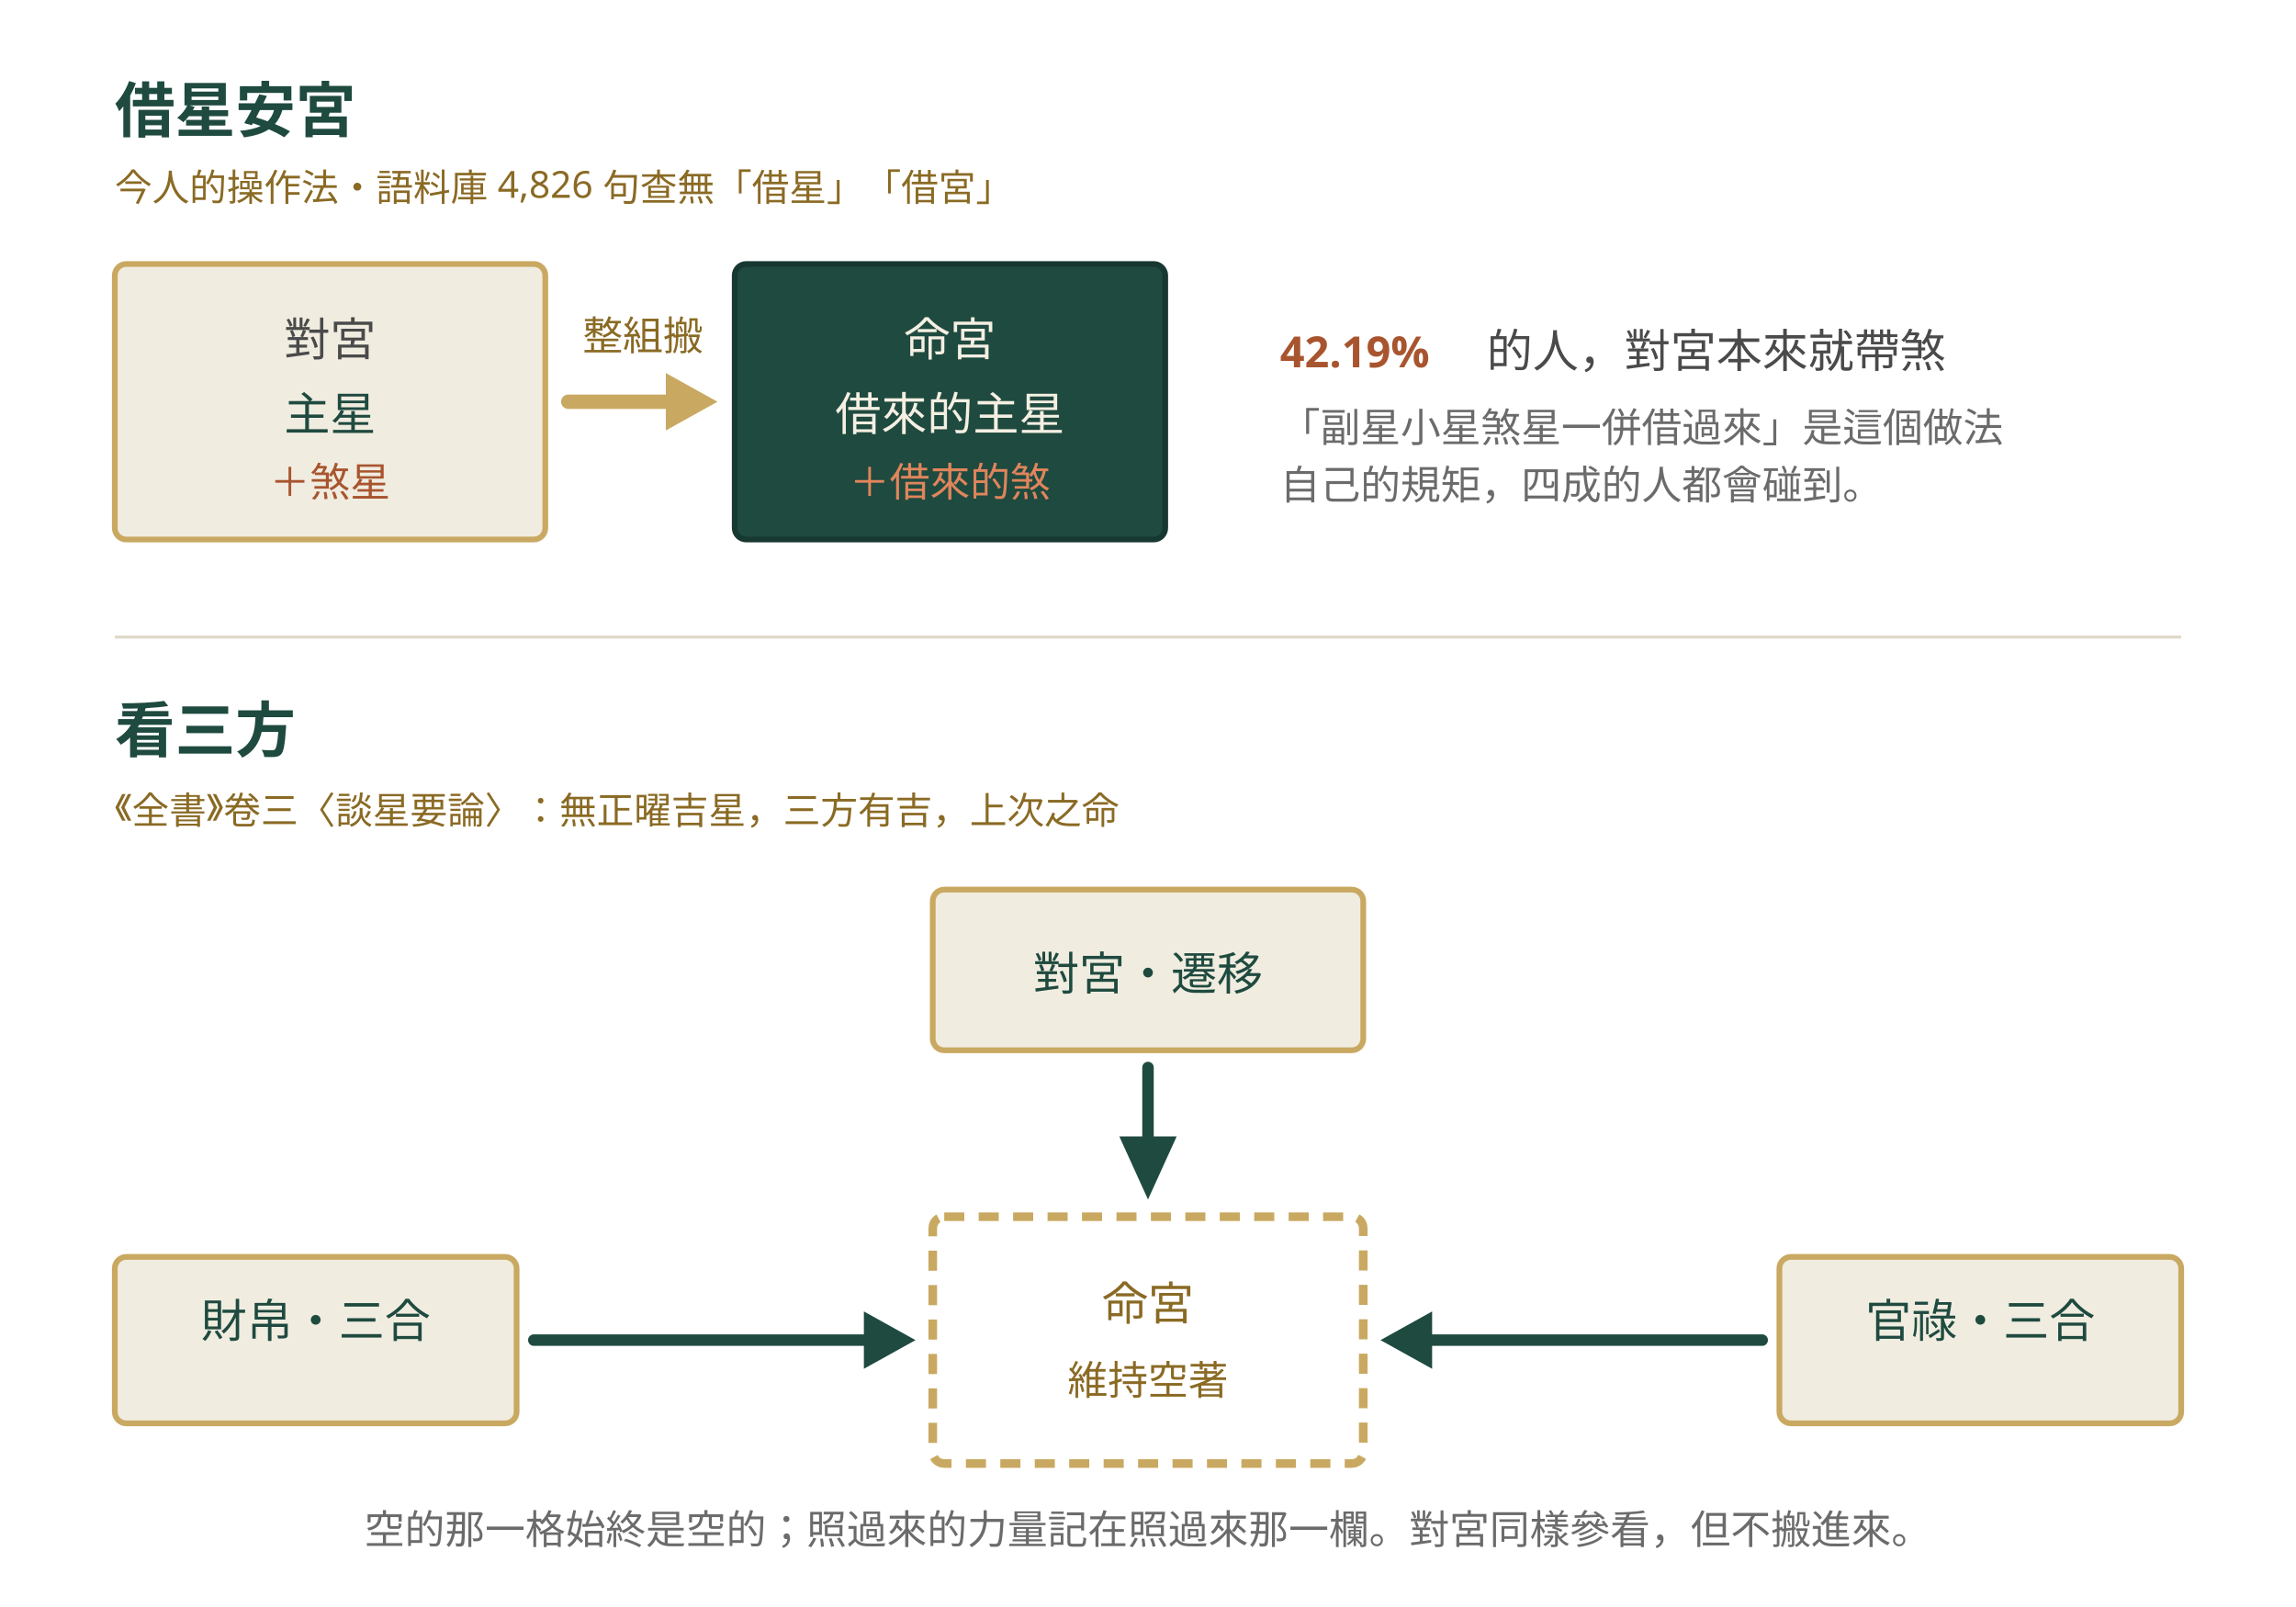
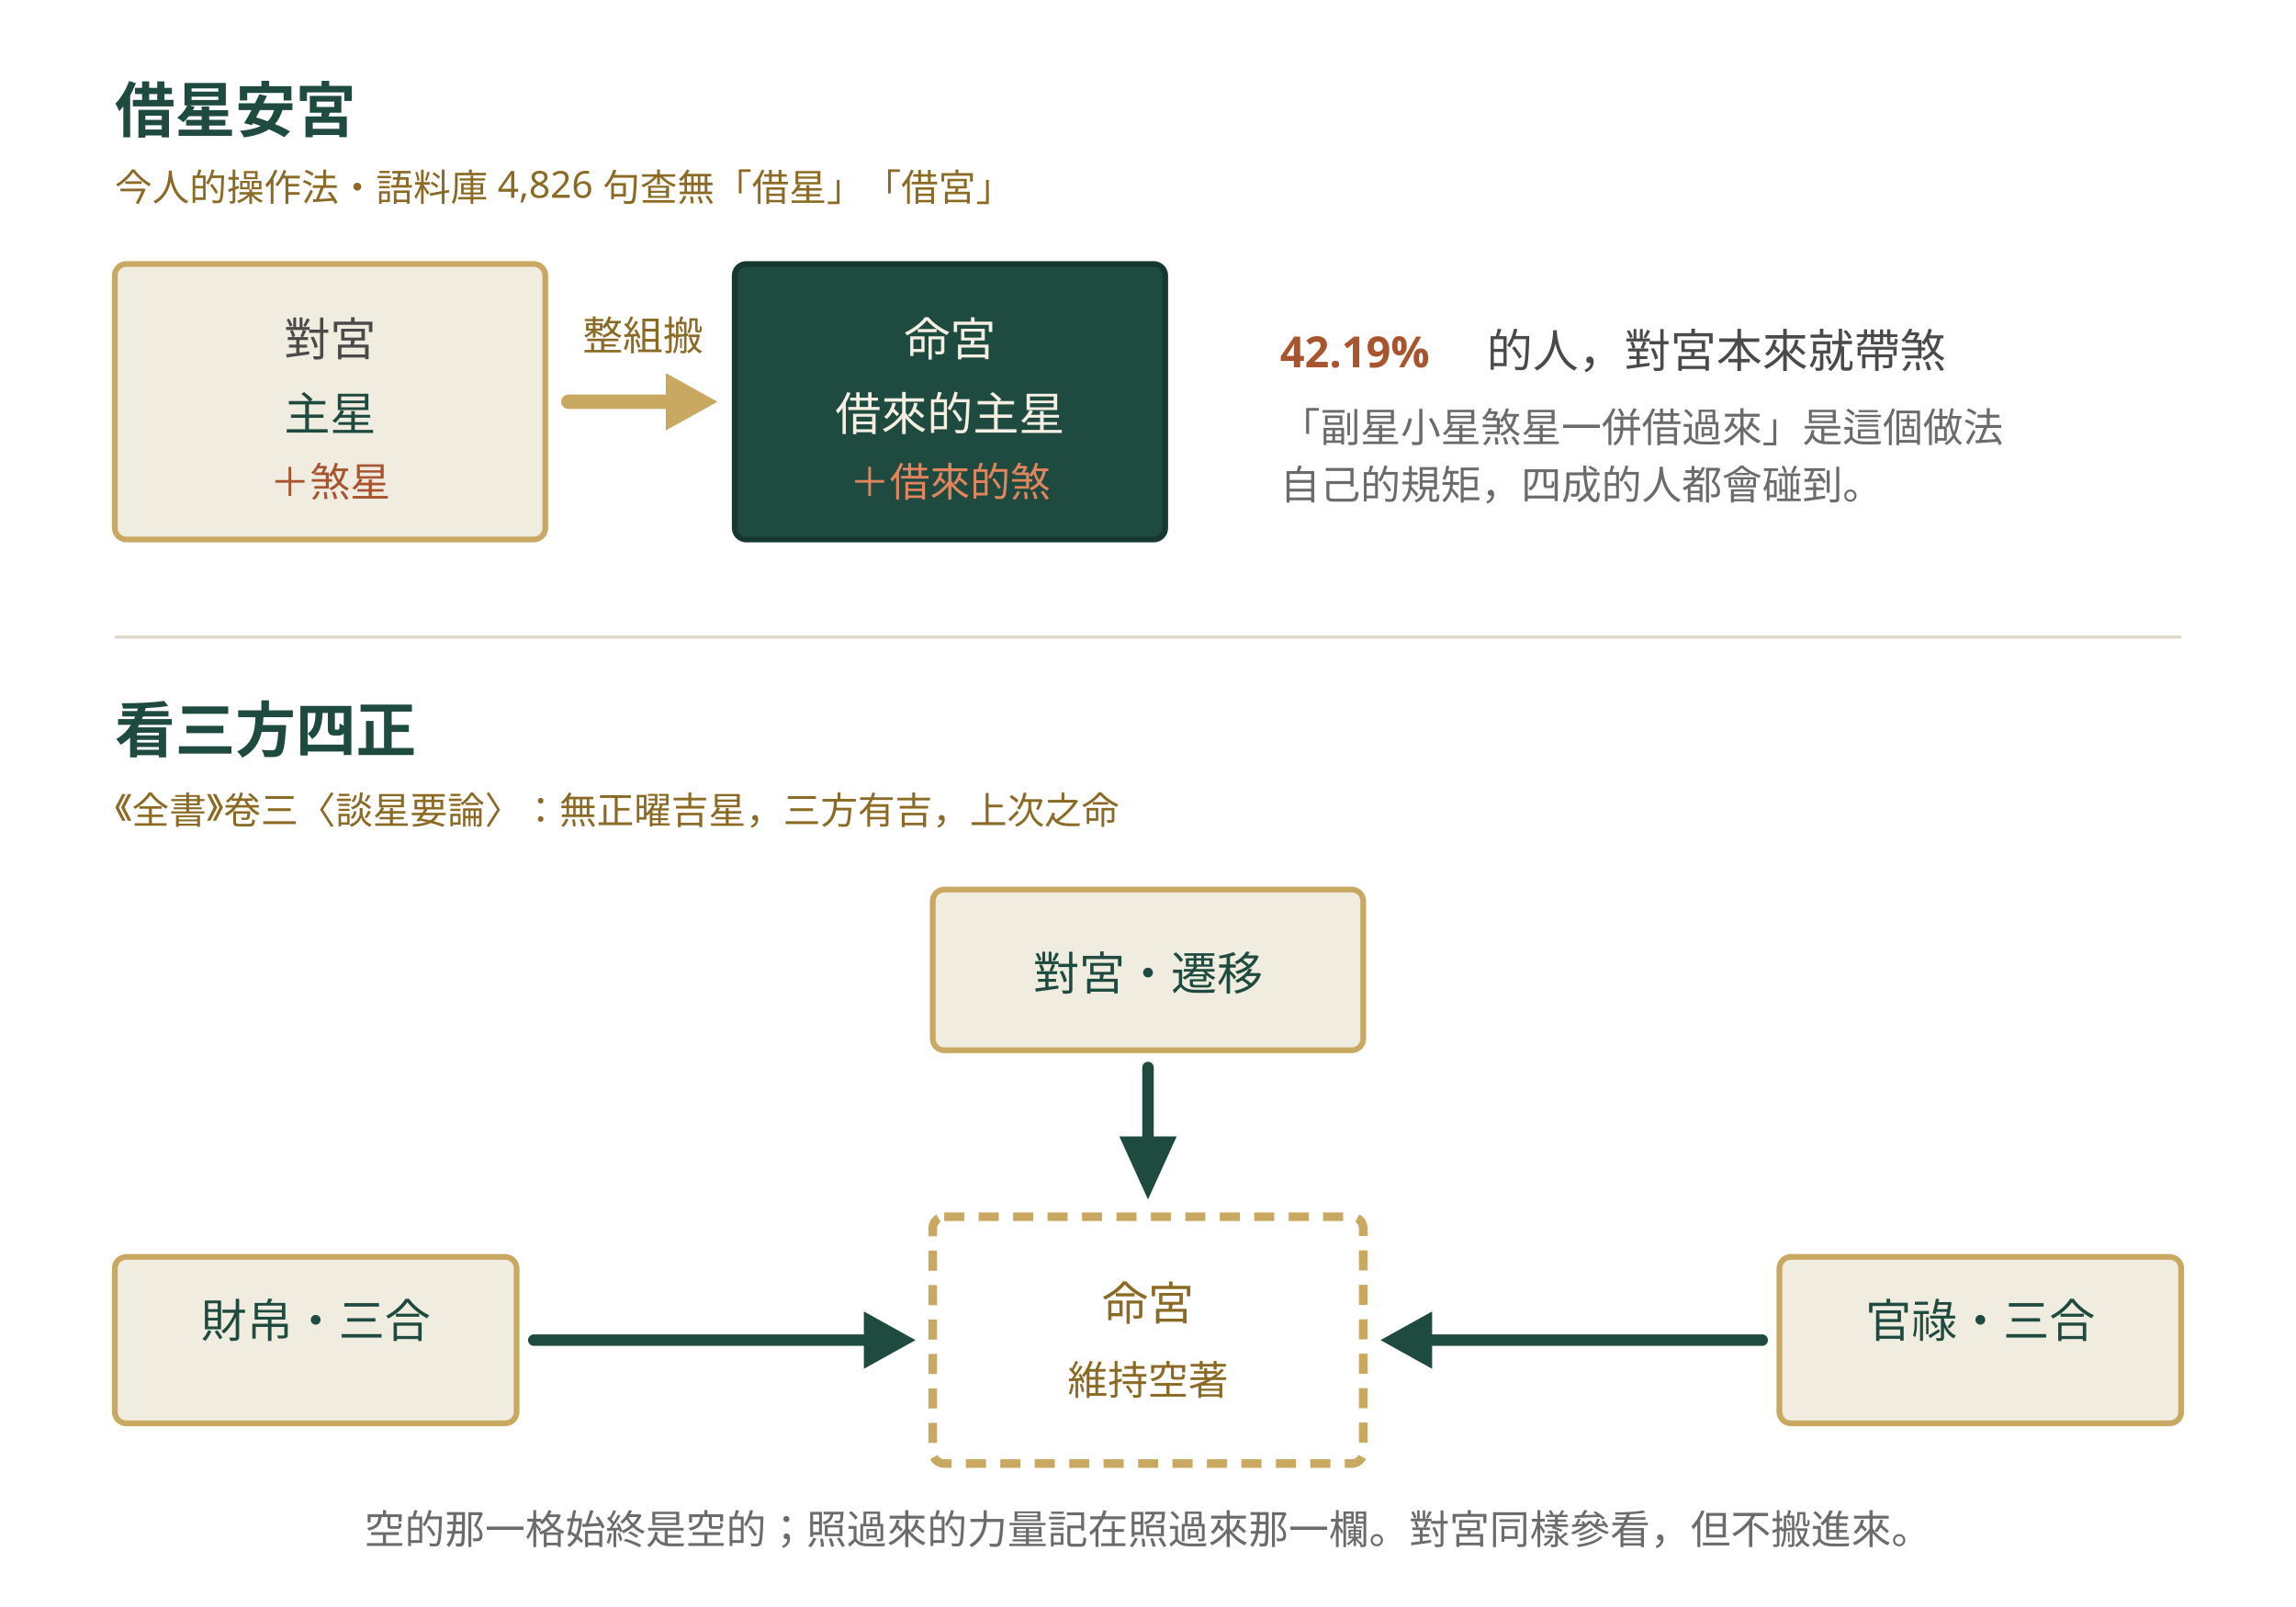
- <svg xmlns="http://www.w3.org/2000/svg" viewBox="0 0 800 560" width="800" height="560" role="img" aria-label="兩種做法對照。上半借星安宮：把對宮的主星連同煞星整組搬進命宮，實測命宮無正曜的盤有四成二對宮本來就帶煞。下半看三方：命宮維持空著，由對宮與三合的財帛官祿兩宮照過來，空格始終是空的。">
+ <svg xmlns="http://www.w3.org/2000/svg" viewBox="0 0 800 560" width="800" height="560" role="img" aria-label="兩種做法對照。上半借星安宮：把對宮的主星連同煞星整組搬進命宮，實測命宮無正曜的盤有四成二對宮本來就帶煞。下半看三方四正：命宮維持空著，由對宮與三合的財帛官祿兩宮照過來，空格始終是空的。">
  <style>
    text { font-family: "Noto Sans TC", "Microsoft JhengHei", "PingFang TC", "Heiti TC", sans-serif; }
    .h  { font-size: 21px; font-weight: 700; }
    .t2 { font-size: 16px; }
    .sm { font-size: 14px; }
    .num{ font-size: 15px; font-weight: 700; }
    .cap{ font-size: 14px; fill: #6b6b6b; }
    .src{ font-size: 13px; fill: #8a6a24; }
  </style>
  <rect x="0" y="0" width="800" height="560" fill="#ffffff" />
  <text class="h" x="40" y="46" fill="#1f4a3f">借星安宮</text>
  <text class="src" x="40" y="70">今人的操作法・語料庫 4,826 句查無「借星」「借宮」</text>
  <rect x="40" y="92" width="150" height="96" rx="4" fill="#f0ece0" stroke="#c9a961" stroke-width="2" />
  <text class="t2" x="115" y="124" text-anchor="middle" fill="#4a4a4a">對宮</text>
  <text class="t2" x="115" y="150" text-anchor="middle" fill="#1f4a3f">主星</text>
  <text class="sm" x="115" y="173" text-anchor="middle" fill="#a8552f">＋煞星</text>
  <path d="M 198 140 L 240 140" fill="none" stroke="#c9a961" stroke-width="5" stroke-linecap="round" />
  <path d="M 250 140 L 232 130 L 232 150 Z" fill="#c9a961" />
  <text class="sm" x="224" y="122" text-anchor="middle" fill="#8a6a24">整組搬</text>
  <rect x="256" y="92" width="150" height="96" rx="4" fill="#1f4a3f" stroke="#163830" stroke-width="2" />
  <text class="t2" x="331" y="124" text-anchor="middle" fill="#f5efe3">命宮</text>
  <text class="t2" x="331" y="150" text-anchor="middle" fill="#f5efe3">借來的主星</text>
  <text class="sm" x="331" y="173" text-anchor="middle" fill="#e0855c">＋借來的煞</text>
  <text class="num" x="446" y="128" fill="#a8552f">42.19%</text>
  <text class="t2" x="518" y="128" fill="#4a4a4a">的人，對宮本來就帶煞</text>
  <text class="sm" x="446" y="154" fill="#6b6b6b">「副星小星煞星一併借過來」是這個做法</text>
  <text class="sm" x="446" y="174" fill="#6b6b6b">自己的規矩，四成的人都會碰到。</text>
  <line x1="40" y1="222" x2="760" y2="222" stroke="#ded7c6" stroke-width="1" />
-   <text class="h" x="40" y="262" fill="#1f4a3f">看三方</text>
+   <text class="h" x="40" y="262" fill="#1f4a3f">看三方四正</text>
  <text class="src" x="40" y="286">《全書》卷三〈談星要論〉：無正曜吉星，三方有吉，上次之命</text>
  <rect x="325" y="310" width="150" height="56" rx="4" fill="#f0ece0" stroke="#c9a961" stroke-width="2" />
  <text class="t2" x="400" y="345" text-anchor="middle" fill="#1f4a3f">對宮・遷移</text>
  <rect x="325" y="424" width="150" height="86" rx="4" fill="#ffffff" stroke="#c9a961" stroke-width="3" stroke-dasharray="7 5" />
  <text class="t2" x="400" y="460" text-anchor="middle" fill="#8a6a24">命宮</text>
  <text class="sm" x="400" y="486" text-anchor="middle" fill="#8a6a24">維持空著</text>
  <rect x="40" y="438" width="140" height="58" rx="4" fill="#f0ece0" stroke="#c9a961" stroke-width="2" />
  <text class="t2" x="110" y="466" text-anchor="middle" fill="#1f4a3f">財帛・三合</text>
  <rect x="620" y="438" width="140" height="58" rx="4" fill="#f0ece0" stroke="#c9a961" stroke-width="2" />
  <text class="t2" x="690" y="466" text-anchor="middle" fill="#1f4a3f">官祿・三合</text>
  <g stroke="#1f4a3f" stroke-width="4" fill="none" stroke-linecap="round">
    <path d="M 400 372 L 400 406" />
    <path d="M 186 467 L 307 467" />
    <path d="M 614 467 L 493 467" />
  </g>
  <path d="M 400 418 L 390 396 L 410 396 Z" fill="#1f4a3f" />
  <path d="M 319 467 L 301 457 L 301 477 Z" fill="#1f4a3f" />
  <path d="M 481 467 L 499 457 L 499 477 Z" fill="#1f4a3f" />
  <text class="cap" x="400" y="538" text-anchor="middle">空的那一格始終是空的；照過來的力量記在照過來那一欄。對宮同樣參看，但不搬進來。</text>
</svg>
